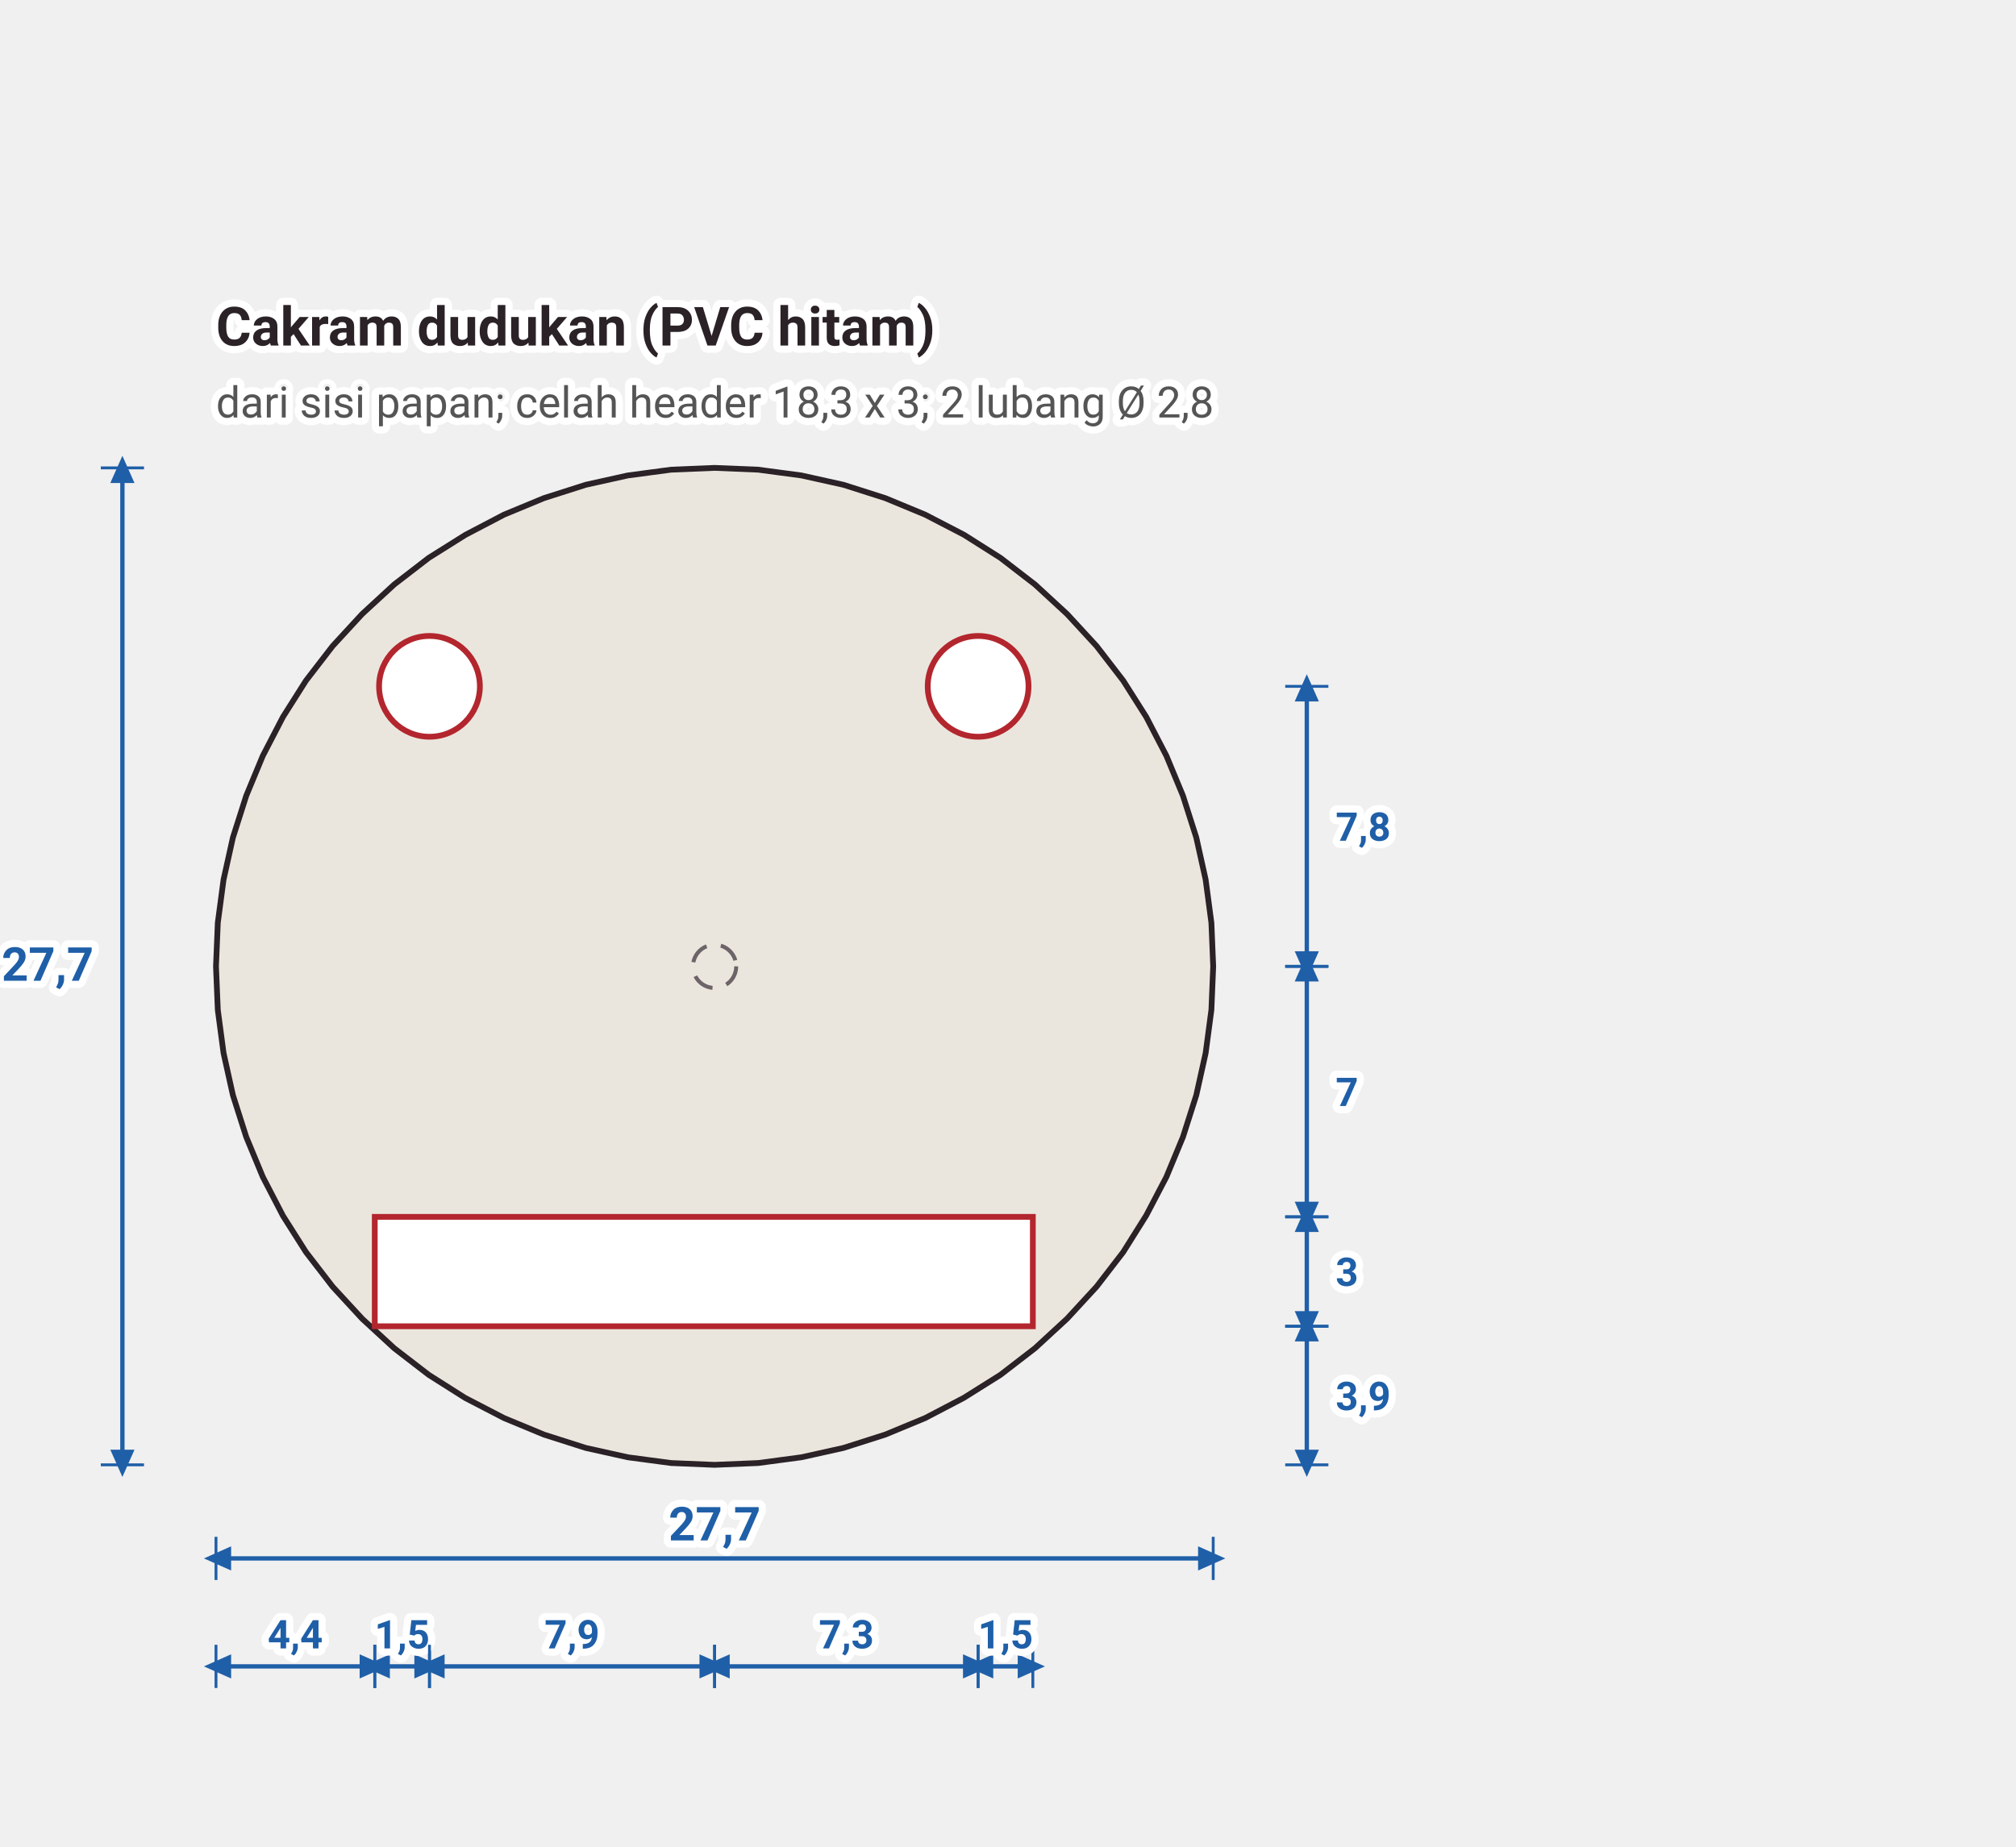
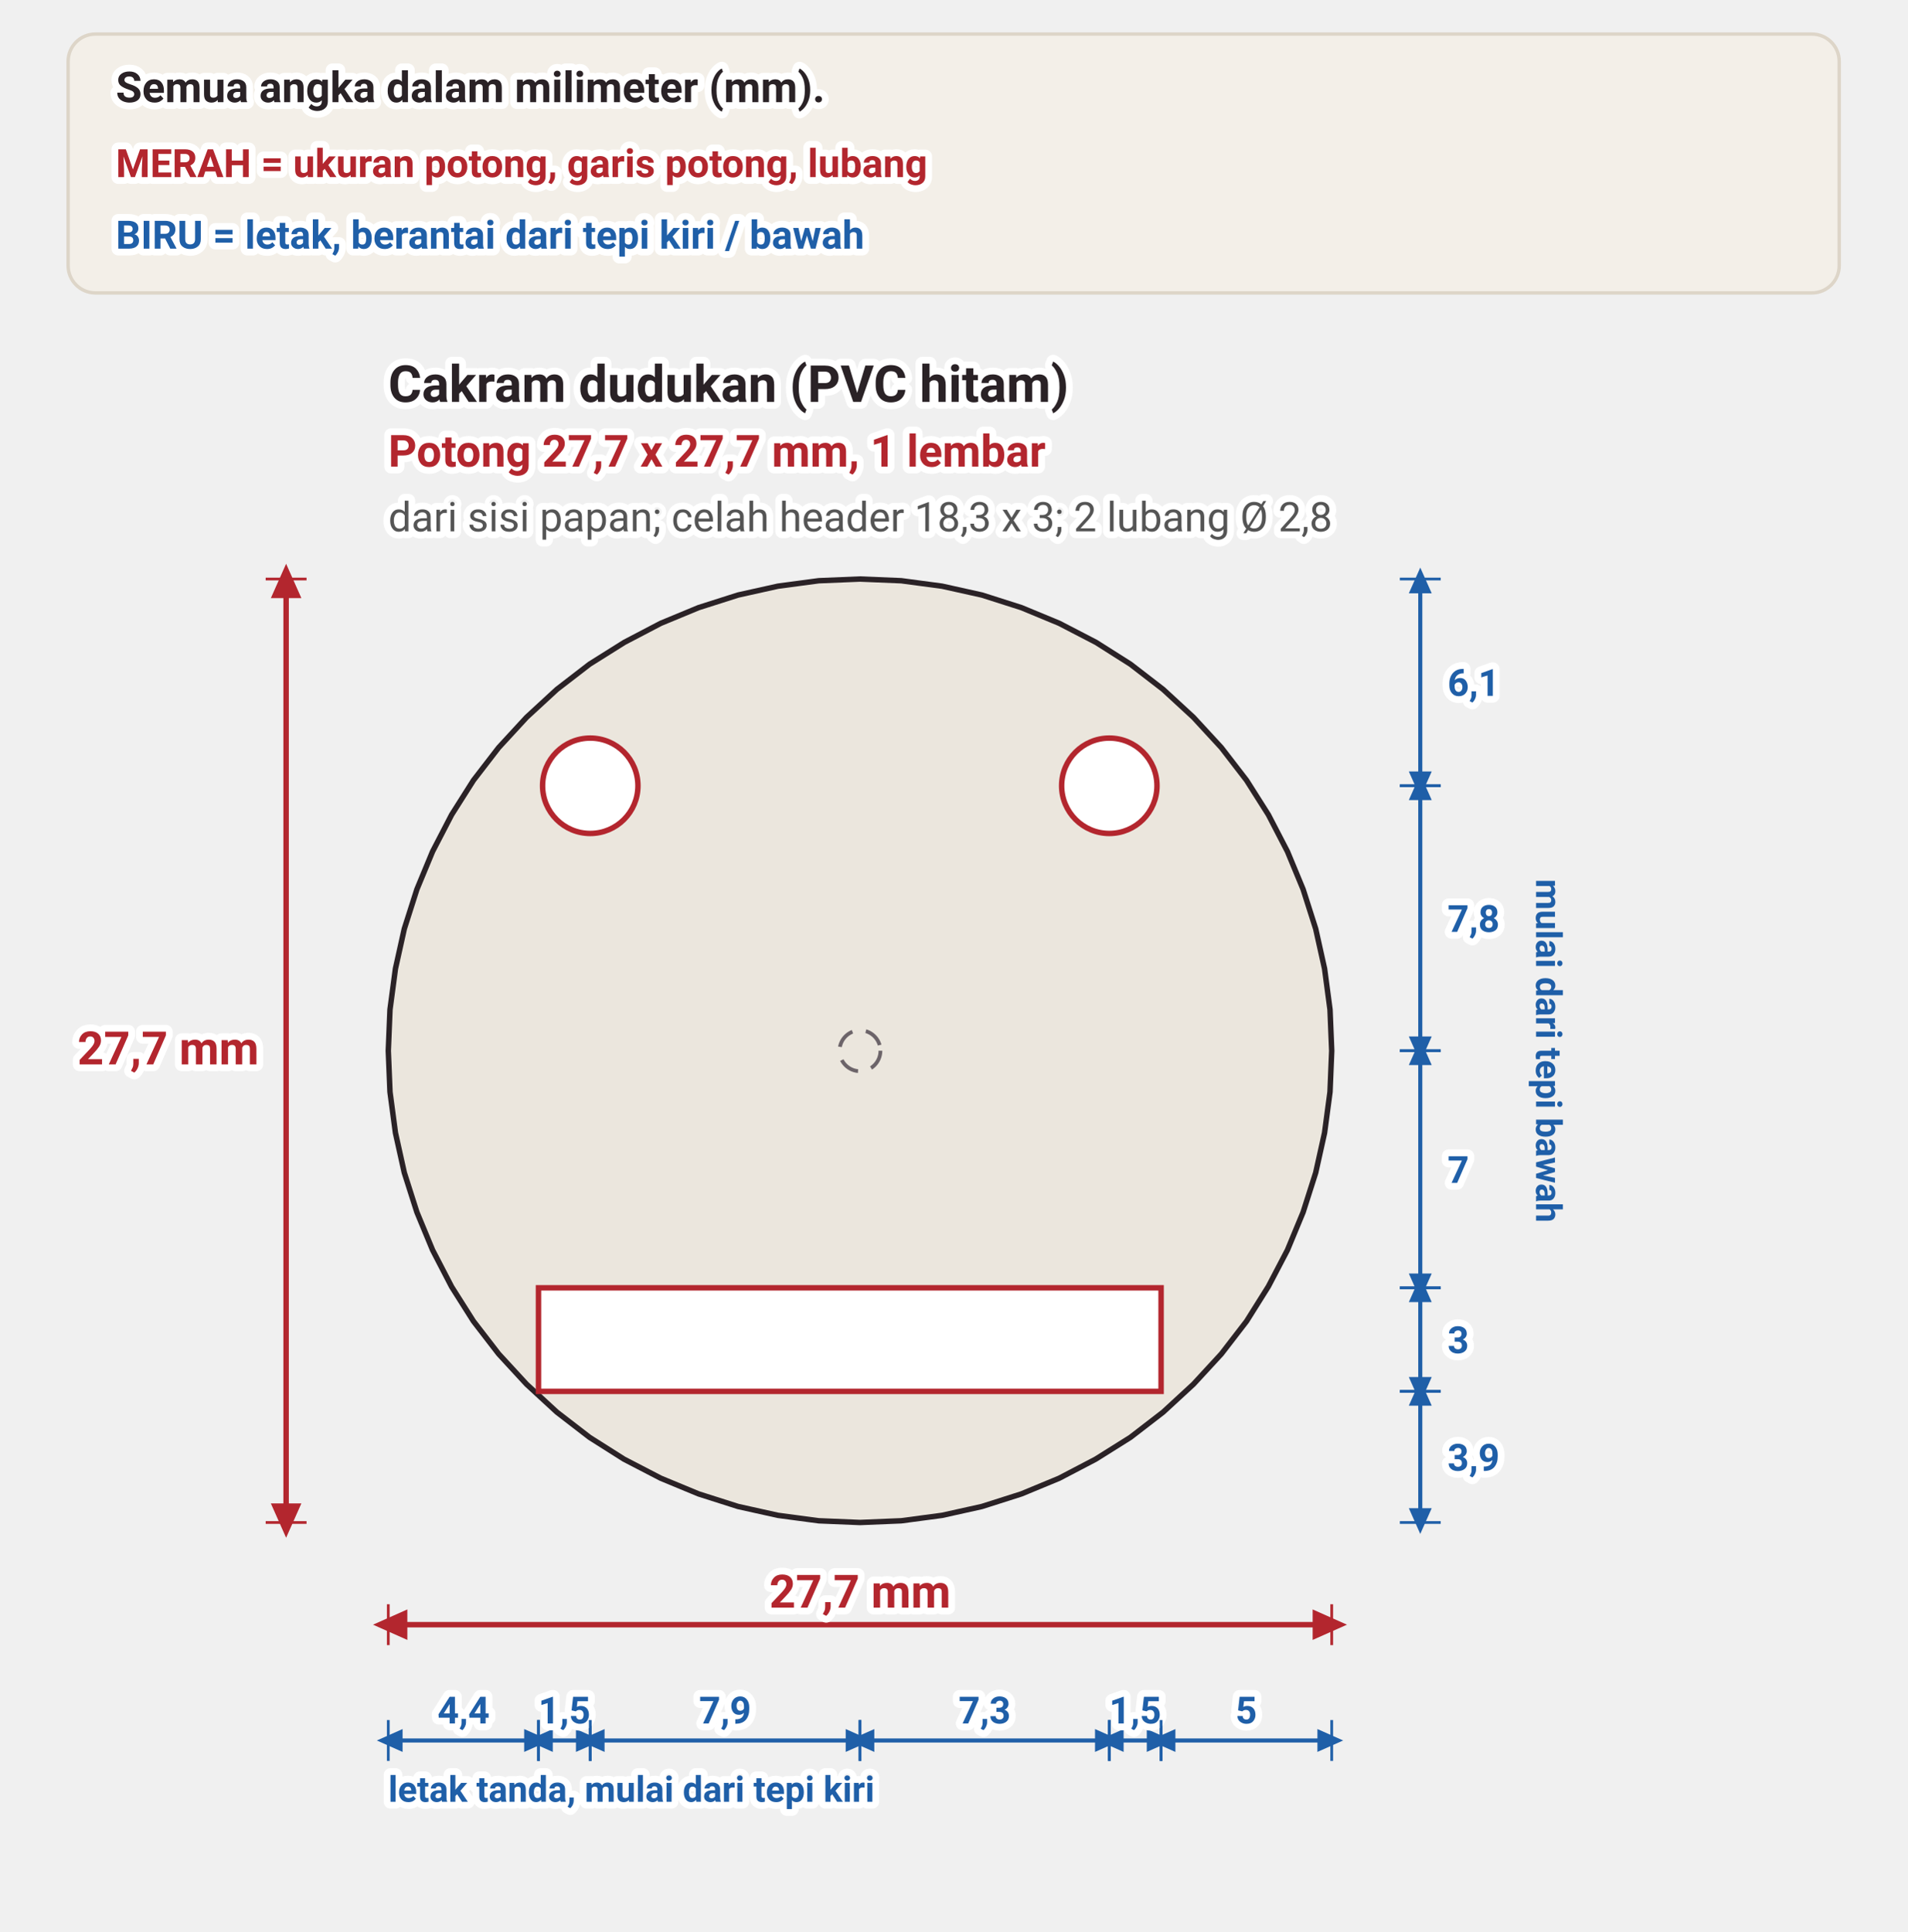
- <svg xmlns="http://www.w3.org/2000/svg" viewBox="0 0 560 513" font-family="system-ui,Segoe UI,Roboto,sans-serif" role="img" aria-label="Model 1: cakram dudukan">
+ <svg xmlns="http://www.w3.org/2000/svg" viewBox="0 0 560 567" font-family="system-ui,Segoe UI,Roboto,sans-serif" role="img" aria-label="Model 1: cakram dudukan">
  <defs>
    <marker id="pa" viewBox="0 0 10 10" refX="5" refY="5" markerWidth="7" markerHeight="7" orient="auto-start-reverse">
      <path d="M0,1 L9,5 L0,9 z" fill="#1f5fa8" />
    </marker>
+     <marker id="pm" viewBox="0 0 10 10" refX="5" refY="5" markerWidth="7" markerHeight="7" orient="auto-start-reverse">
+       <path d="M0,1 L9,5 L0,9 z" fill="#b3262e" />
+     </marker>
  </defs>
-   <path d="M337.0,268.5 L336.5,256.4 L334.9,244.4 L332.3,232.7 L328.6,221.1 L324.0,210.0 L318.4,199.2 L312.0,189.1 L304.6,179.5 L296.4,170.6 L287.5,162.4 L277.9,155.0 L267.8,148.6 L257.0,143.0 L245.9,138.4 L234.3,134.7 L222.6,132.1 L210.6,130.5 L198.5,130.0 L186.4,130.5 L174.4,132.1 L162.7,134.7 L151.1,138.4 L140.0,143.0 L129.3,148.6 L119.1,155.0 L109.5,162.4 L100.6,170.6 L92.4,179.5 L85.0,189.1 L78.6,199.2 L73.0,210.0 L68.4,221.1 L64.7,232.7 L62.1,244.4 L60.5,256.4 L60.0,268.5 L60.5,280.6 L62.1,292.6 L64.7,304.3 L68.4,315.9 L73.0,327.0 L78.6,337.8 L85.0,347.9 L92.4,357.5 L100.6,366.4 L109.5,374.6 L119.1,382.0 L129.2,388.4 L140.0,394.0 L151.1,398.6 L162.7,402.3 L174.4,404.9 L186.4,406.5 L198.5,407.0 L210.6,406.5 L222.6,404.9 L234.3,402.3 L245.9,398.6 L257.0,394.0 L267.7,388.4 L277.9,382.0 L287.5,374.6 L296.4,366.4 L304.6,357.5 L312.0,347.9 L318.4,337.7 L324.0,327.0 L328.6,315.9 L332.3,304.3 L334.9,292.6 L336.5,280.6 Z" fill="#ebe6dd" stroke="#2a2226" stroke-width="1.6" />
-   <circle cx="198.5" cy="268.5" r="6.0" fill="none" stroke="#6c6469" stroke-width="1.1" stroke-dasharray="6 4" />
-   <rect x="104.1" y="338.1" width="182.8" height="30.4" fill="#fff" stroke="#b3262e" stroke-width="1.6" />
-   <circle cx="119.3" cy="190.7" r="14.0" fill="#fff" stroke="#b3262e" stroke-width="1.6" />
-   <circle cx="271.7" cy="190.7" r="14.0" fill="#fff" stroke="#b3262e" stroke-width="1.6" />
-   <line x1="60.0" y1="433.0" x2="337.0" y2="433.0" stroke="#1f5fa8" stroke-width="1.2" marker-start="url(#pa)" marker-end="url(#pa)" />
-   <line x1="60.0" y1="427.0" x2="60.0" y2="439.0" stroke="#1f5fa8" stroke-width=".8" />
-   <line x1="337.0" y1="427.0" x2="337.0" y2="439.0" stroke="#1f5fa8" stroke-width=".8" />
-   <text x="198.5" y="428.0" font-size="13" font-weight="700" fill="#1f5fa8" text-anchor="middle" paint-order="stroke" stroke="#fff" stroke-width="4" stroke-linejoin="round">27,7</text>
-   <line x1="34.0" y1="407.0" x2="34.0" y2="130.0" stroke="#1f5fa8" stroke-width="1.2" marker-start="url(#pa)" marker-end="url(#pa)" />
-   <line x1="28.0" y1="407.0" x2="40.0" y2="407.0" stroke="#1f5fa8" stroke-width=".8" />
-   <line x1="28.0" y1="130.0" x2="40.0" y2="130.0" stroke="#1f5fa8" stroke-width=".8" />
-   <text x="26.0" y="272.5" font-size="13" font-weight="700" fill="#1f5fa8" text-anchor="end" paint-order="stroke" stroke="#fff" stroke-width="4" stroke-linejoin="round">27,7</text>
-   <line x1="60.0" y1="463.0" x2="104.1" y2="463.0" stroke="#1f5fa8" stroke-width="1.2" marker-start="url(#pa)" marker-end="url(#pa)" />
-   <line x1="60.0" y1="457.0" x2="60.0" y2="469.0" stroke="#1f5fa8" stroke-width=".8" />
-   <line x1="104.1" y1="457.0" x2="104.1" y2="469.0" stroke="#1f5fa8" stroke-width=".8" />
-   <text x="82.0" y="458.0" font-size="11" font-weight="700" fill="#1f5fa8" text-anchor="middle" paint-order="stroke" stroke="#fff" stroke-width="4" stroke-linejoin="round">4,4</text>
-   <line x1="104.1" y1="463.0" x2="119.3" y2="463.0" stroke="#1f5fa8" stroke-width="1.2" marker-start="url(#pa)" marker-end="url(#pa)" />
-   <line x1="104.1" y1="457.0" x2="104.1" y2="469.0" stroke="#1f5fa8" stroke-width=".8" />
-   <line x1="119.3" y1="457.0" x2="119.3" y2="469.0" stroke="#1f5fa8" stroke-width=".8" />
-   <text x="111.7" y="458.0" font-size="11" font-weight="700" fill="#1f5fa8" text-anchor="middle" paint-order="stroke" stroke="#fff" stroke-width="4" stroke-linejoin="round">1,5</text>
-   <line x1="119.3" y1="463.0" x2="198.5" y2="463.0" stroke="#1f5fa8" stroke-width="1.2" marker-start="url(#pa)" marker-end="url(#pa)" />
-   <line x1="119.3" y1="457.0" x2="119.3" y2="469.0" stroke="#1f5fa8" stroke-width=".8" />
-   <line x1="198.5" y1="457.0" x2="198.5" y2="469.0" stroke="#1f5fa8" stroke-width=".8" />
-   <text x="158.9" y="458.0" font-size="11" font-weight="700" fill="#1f5fa8" text-anchor="middle" paint-order="stroke" stroke="#fff" stroke-width="4" stroke-linejoin="round">7,9</text>
-   <line x1="198.5" y1="463.0" x2="271.7" y2="463.0" stroke="#1f5fa8" stroke-width="1.2" marker-start="url(#pa)" marker-end="url(#pa)" />
-   <line x1="198.5" y1="457.0" x2="198.5" y2="469.0" stroke="#1f5fa8" stroke-width=".8" />
-   <line x1="271.7" y1="457.0" x2="271.7" y2="469.0" stroke="#1f5fa8" stroke-width=".8" />
-   <text x="235.1" y="458.0" font-size="11" font-weight="700" fill="#1f5fa8" text-anchor="middle" paint-order="stroke" stroke="#fff" stroke-width="4" stroke-linejoin="round">7,3</text>
-   <line x1="271.7" y1="463.0" x2="286.9" y2="463.0" stroke="#1f5fa8" stroke-width="1.2" marker-start="url(#pa)" marker-end="url(#pa)" />
-   <line x1="271.7" y1="457.0" x2="271.7" y2="469.0" stroke="#1f5fa8" stroke-width=".8" />
-   <line x1="286.9" y1="457.0" x2="286.9" y2="469.0" stroke="#1f5fa8" stroke-width=".8" />
-   <text x="279.3" y="458.0" font-size="11" font-weight="700" fill="#1f5fa8" text-anchor="middle" paint-order="stroke" stroke="#fff" stroke-width="4" stroke-linejoin="round">1,5</text>
-   <line x1="363.0" y1="407.0" x2="363.0" y2="368.5" stroke="#1f5fa8" stroke-width="1.2" marker-start="url(#pa)" marker-end="url(#pa)" />
-   <line x1="357.0" y1="407.0" x2="369.0" y2="407.0" stroke="#1f5fa8" stroke-width=".8" />
-   <line x1="357.0" y1="368.5" x2="369.0" y2="368.5" stroke="#1f5fa8" stroke-width=".8" />
-   <text x="371.0" y="391.8" font-size="11" font-weight="700" fill="#1f5fa8" text-anchor="start" paint-order="stroke" stroke="#fff" stroke-width="4" stroke-linejoin="round">3,9</text>
-   <line x1="363.0" y1="368.5" x2="363.0" y2="338.1" stroke="#1f5fa8" stroke-width="1.2" marker-start="url(#pa)" marker-end="url(#pa)" />
-   <line x1="357.0" y1="368.5" x2="369.0" y2="368.5" stroke="#1f5fa8" stroke-width=".8" />
-   <line x1="357.0" y1="338.1" x2="369.0" y2="338.1" stroke="#1f5fa8" stroke-width=".8" />
-   <text x="371.0" y="357.3" font-size="11" font-weight="700" fill="#1f5fa8" text-anchor="start" paint-order="stroke" stroke="#fff" stroke-width="4" stroke-linejoin="round">3</text>
-   <line x1="363.0" y1="338.1" x2="363.0" y2="268.5" stroke="#1f5fa8" stroke-width="1.2" marker-start="url(#pa)" marker-end="url(#pa)" />
-   <line x1="357.0" y1="338.1" x2="369.0" y2="338.1" stroke="#1f5fa8" stroke-width=".8" />
-   <line x1="357.0" y1="268.5" x2="369.0" y2="268.5" stroke="#1f5fa8" stroke-width=".8" />
-   <text x="371.0" y="307.3" font-size="11" font-weight="700" fill="#1f5fa8" text-anchor="start" paint-order="stroke" stroke="#fff" stroke-width="4" stroke-linejoin="round">7</text>
-   <line x1="363.0" y1="268.5" x2="363.0" y2="190.7" stroke="#1f5fa8" stroke-width="1.2" marker-start="url(#pa)" marker-end="url(#pa)" />
-   <line x1="357.0" y1="268.5" x2="369.0" y2="268.5" stroke="#1f5fa8" stroke-width=".8" />
-   <line x1="357.0" y1="190.7" x2="369.0" y2="190.7" stroke="#1f5fa8" stroke-width=".8" />
-   <text x="371.0" y="233.6" font-size="11" font-weight="700" fill="#1f5fa8" text-anchor="start" paint-order="stroke" stroke="#fff" stroke-width="4" stroke-linejoin="round">7,8</text>
-   <text x="60.0" y="96.0" font-size="15" font-weight="700" fill="#2a2226" text-anchor="start" paint-order="stroke" stroke="#fff" stroke-width="4" stroke-linejoin="round">Cakram dudukan (PVC hitam)</text>
-   <text x="60.0" y="116.0" font-size="12" font-weight="400" fill="#555" text-anchor="start" paint-order="stroke" stroke="#fff" stroke-width="4" stroke-linejoin="round">dari sisi papan; celah header 18,3 x 3; 2 lubang Ø 2,8</text>
+   <rect x="20" y="10" width="520" height="76" rx="8" fill="#f3efe8" stroke="#ddd5c8" />
+   <text x="34.0" y="30.0" font-size="12.5" font-weight="700" fill="#2a2226" text-anchor="start" paint-order="stroke" stroke="#fff" stroke-width="4" stroke-linejoin="round">Semua angka dalam milimeter (mm).</text>
+   <text x="34.0" y="52.0" font-size="11.5" font-weight="600" fill="#b3262e" text-anchor="start" paint-order="stroke" stroke="#fff" stroke-width="4" stroke-linejoin="round">MERAH = ukuran potong, garis potong, lubang</text>
+   <text x="34.0" y="73.0" font-size="11.5" font-weight="600" fill="#1f5fa8" text-anchor="start" paint-order="stroke" stroke="#fff" stroke-width="4" stroke-linejoin="round">BIRU = letak, berantai dari tepi kiri / bawah</text>
+   <path d="M391.0,308.5 L390.5,296.4 L388.9,284.4 L386.3,272.7 L382.6,261.1 L378.0,250.0 L372.4,239.2 L366.0,229.1 L358.6,219.5 L350.4,210.6 L341.5,202.4 L331.9,195.0 L321.8,188.6 L311.0,183.0 L299.9,178.4 L288.3,174.7 L276.6,172.1 L264.6,170.5 L252.5,170.0 L240.4,170.5 L228.4,172.1 L216.7,174.7 L205.1,178.4 L194.0,183.0 L183.3,188.6 L173.1,195.0 L163.5,202.4 L154.6,210.6 L146.4,219.5 L139.0,229.1 L132.6,239.2 L127.0,250.0 L122.4,261.1 L118.7,272.7 L116.1,284.4 L114.5,296.4 L114.0,308.5 L114.5,320.6 L116.1,332.6 L118.7,344.3 L122.4,355.9 L127.0,367.0 L132.6,377.8 L139.0,387.9 L146.4,397.5 L154.6,406.4 L163.5,414.6 L173.1,422.0 L183.2,428.4 L194.0,434.0 L205.1,438.6 L216.7,442.3 L228.4,444.9 L240.4,446.5 L252.5,447.0 L264.6,446.5 L276.6,444.9 L288.3,442.3 L299.9,438.6 L311.0,434.0 L321.7,428.4 L331.9,422.0 L341.5,414.6 L350.4,406.4 L358.6,397.5 L366.0,387.9 L372.4,377.7 L378.0,367.0 L382.6,355.9 L386.3,344.3 L388.9,332.6 L390.5,320.6 Z" fill="#ebe6dd" stroke="#2a2226" stroke-width="1.6" />
+   <circle cx="252.5" cy="308.5" r="6.0" fill="none" stroke="#6c6469" stroke-width="1.1" stroke-dasharray="6 4" />
+   <rect x="158.1" y="378.1" width="182.8" height="30.4" fill="#fff" stroke="#b3262e" stroke-width="1.6" />
+   <circle cx="173.3" cy="230.7" r="14.0" fill="#fff" stroke="#b3262e" stroke-width="1.6" />
+   <circle cx="325.7" cy="230.7" r="14.0" fill="#fff" stroke="#b3262e" stroke-width="1.6" />
+   <line x1="114.0" y1="477.0" x2="391.0" y2="477.0" stroke="#b3262e" stroke-width="1.6" marker-start="url(#pm)" marker-end="url(#pm)" />
+   <line x1="114.0" y1="471.0" x2="114.0" y2="483.0" stroke="#b3262e" stroke-width=".8" />
+   <line x1="391.0" y1="471.0" x2="391.0" y2="483.0" stroke="#b3262e" stroke-width=".8" />
+   <text x="252.5" y="472.0" font-size="13.5" font-weight="700" fill="#b3262e" text-anchor="middle" paint-order="stroke" stroke="#fff" stroke-width="4" stroke-linejoin="round">27,7 mm</text>
+   <line x1="84.0" y1="447.0" x2="84.0" y2="170.0" stroke="#b3262e" stroke-width="1.6" marker-start="url(#pm)" marker-end="url(#pm)" />
+   <line x1="78.0" y1="447.0" x2="90.0" y2="447.0" stroke="#b3262e" stroke-width=".8" />
+   <line x1="78.0" y1="170.0" x2="90.0" y2="170.0" stroke="#b3262e" stroke-width=".8" />
+   <text x="76.0" y="312.5" font-size="13.5" font-weight="700" fill="#b3262e" text-anchor="end" paint-order="stroke" stroke="#fff" stroke-width="4" stroke-linejoin="round">27,7 mm</text>
+   <line x1="114.0" y1="511.0" x2="158.1" y2="511.0" stroke="#1f5fa8" stroke-width="1.2" marker-start="url(#pa)" marker-end="url(#pa)" />
+   <line x1="114.0" y1="505.0" x2="114.0" y2="517.0" stroke="#1f5fa8" stroke-width=".8" />
+   <line x1="158.1" y1="505.0" x2="158.1" y2="517.0" stroke="#1f5fa8" stroke-width=".8" />
+   <text x="136.1" y="506.0" font-size="11" font-weight="700" fill="#1f5fa8" text-anchor="middle" paint-order="stroke" stroke="#fff" stroke-width="4" stroke-linejoin="round">4,4</text>
+   <line x1="158.1" y1="511.0" x2="173.3" y2="511.0" stroke="#1f5fa8" stroke-width="1.2" marker-start="url(#pa)" marker-end="url(#pa)" />
+   <line x1="158.1" y1="505.0" x2="158.1" y2="517.0" stroke="#1f5fa8" stroke-width=".8" />
+   <line x1="173.3" y1="505.0" x2="173.3" y2="517.0" stroke="#1f5fa8" stroke-width=".8" />
+   <text x="165.7" y="506.0" font-size="11" font-weight="700" fill="#1f5fa8" text-anchor="middle" paint-order="stroke" stroke="#fff" stroke-width="4" stroke-linejoin="round">1,5</text>
+   <line x1="173.3" y1="511.0" x2="252.5" y2="511.0" stroke="#1f5fa8" stroke-width="1.2" marker-start="url(#pa)" marker-end="url(#pa)" />
+   <line x1="173.3" y1="505.0" x2="173.3" y2="517.0" stroke="#1f5fa8" stroke-width=".8" />
+   <line x1="252.5" y1="505.0" x2="252.5" y2="517.0" stroke="#1f5fa8" stroke-width=".8" />
+   <text x="212.9" y="506.0" font-size="11" font-weight="700" fill="#1f5fa8" text-anchor="middle" paint-order="stroke" stroke="#fff" stroke-width="4" stroke-linejoin="round">7,9</text>
+   <line x1="252.5" y1="511.0" x2="325.7" y2="511.0" stroke="#1f5fa8" stroke-width="1.2" marker-start="url(#pa)" marker-end="url(#pa)" />
+   <line x1="252.5" y1="505.0" x2="252.5" y2="517.0" stroke="#1f5fa8" stroke-width=".8" />
+   <line x1="325.7" y1="505.0" x2="325.7" y2="517.0" stroke="#1f5fa8" stroke-width=".8" />
+   <text x="289.1" y="506.0" font-size="11" font-weight="700" fill="#1f5fa8" text-anchor="middle" paint-order="stroke" stroke="#fff" stroke-width="4" stroke-linejoin="round">7,3</text>
+   <line x1="325.7" y1="511.0" x2="340.9" y2="511.0" stroke="#1f5fa8" stroke-width="1.2" marker-start="url(#pa)" marker-end="url(#pa)" />
+   <line x1="325.7" y1="505.0" x2="325.7" y2="517.0" stroke="#1f5fa8" stroke-width=".8" />
+   <line x1="340.9" y1="505.0" x2="340.9" y2="517.0" stroke="#1f5fa8" stroke-width=".8" />
+   <text x="333.3" y="506.0" font-size="11" font-weight="700" fill="#1f5fa8" text-anchor="middle" paint-order="stroke" stroke="#fff" stroke-width="4" stroke-linejoin="round">1,5</text>
+   <line x1="340.9" y1="511.0" x2="391.0" y2="511.0" stroke="#1f5fa8" stroke-width="1.2" marker-start="url(#pa)" marker-end="url(#pa)" />
+   <line x1="340.9" y1="505.0" x2="340.9" y2="517.0" stroke="#1f5fa8" stroke-width=".8" />
+   <line x1="391.0" y1="505.0" x2="391.0" y2="517.0" stroke="#1f5fa8" stroke-width=".8" />
+   <text x="365.9" y="506.0" font-size="11" font-weight="700" fill="#1f5fa8" text-anchor="middle" paint-order="stroke" stroke="#fff" stroke-width="4" stroke-linejoin="round">5</text>
+   <text x="114.0" y="529.0" font-size="10.5" font-weight="600" fill="#1f5fa8" text-anchor="start" paint-order="stroke" stroke="#fff" stroke-width="4" stroke-linejoin="round">letak tanda, mulai dari tepi kiri</text>
+   <line x1="417.0" y1="447.0" x2="417.0" y2="408.5" stroke="#1f5fa8" stroke-width="1.2" marker-start="url(#pa)" marker-end="url(#pa)" />
+   <line x1="411.0" y1="447.0" x2="423.0" y2="447.0" stroke="#1f5fa8" stroke-width=".8" />
+   <line x1="411.0" y1="408.5" x2="423.0" y2="408.5" stroke="#1f5fa8" stroke-width=".8" />
+   <text x="425.0" y="431.8" font-size="11" font-weight="700" fill="#1f5fa8" text-anchor="start" paint-order="stroke" stroke="#fff" stroke-width="4" stroke-linejoin="round">3,9</text>
+   <line x1="417.0" y1="408.5" x2="417.0" y2="378.1" stroke="#1f5fa8" stroke-width="1.2" marker-start="url(#pa)" marker-end="url(#pa)" />
+   <line x1="411.0" y1="408.5" x2="423.0" y2="408.5" stroke="#1f5fa8" stroke-width=".8" />
+   <line x1="411.0" y1="378.1" x2="423.0" y2="378.1" stroke="#1f5fa8" stroke-width=".8" />
+   <text x="425.0" y="397.3" font-size="11" font-weight="700" fill="#1f5fa8" text-anchor="start" paint-order="stroke" stroke="#fff" stroke-width="4" stroke-linejoin="round">3</text>
+   <line x1="417.0" y1="378.1" x2="417.0" y2="308.5" stroke="#1f5fa8" stroke-width="1.2" marker-start="url(#pa)" marker-end="url(#pa)" />
+   <line x1="411.0" y1="378.1" x2="423.0" y2="378.1" stroke="#1f5fa8" stroke-width=".8" />
+   <line x1="411.0" y1="308.5" x2="423.0" y2="308.5" stroke="#1f5fa8" stroke-width=".8" />
+   <text x="425.0" y="347.3" font-size="11" font-weight="700" fill="#1f5fa8" text-anchor="start" paint-order="stroke" stroke="#fff" stroke-width="4" stroke-linejoin="round">7</text>
+   <line x1="417.0" y1="308.5" x2="417.0" y2="230.7" stroke="#1f5fa8" stroke-width="1.2" marker-start="url(#pa)" marker-end="url(#pa)" />
+   <line x1="411.0" y1="308.5" x2="423.0" y2="308.5" stroke="#1f5fa8" stroke-width=".8" />
+   <line x1="411.0" y1="230.7" x2="423.0" y2="230.7" stroke="#1f5fa8" stroke-width=".8" />
+   <text x="425.0" y="273.6" font-size="11" font-weight="700" fill="#1f5fa8" text-anchor="start" paint-order="stroke" stroke="#fff" stroke-width="4" stroke-linejoin="round">7,8</text>
+   <line x1="417.0" y1="230.7" x2="417.0" y2="170.0" stroke="#1f5fa8" stroke-width="1.2" marker-start="url(#pa)" marker-end="url(#pa)" />
+   <line x1="411.0" y1="230.7" x2="423.0" y2="230.7" stroke="#1f5fa8" stroke-width=".8" />
+   <line x1="411.0" y1="170.0" x2="423.0" y2="170.0" stroke="#1f5fa8" stroke-width=".8" />
+   <text x="425.0" y="204.3" font-size="11" font-weight="700" fill="#1f5fa8" text-anchor="start" paint-order="stroke" stroke="#fff" stroke-width="4" stroke-linejoin="round">6,1</text>
+   <text x="451.0" y="308.5" font-size="10.5" font-weight="600" fill="#1f5fa8" text-anchor="middle" transform="rotate(90 451.0 308.5)">mulai dari tepi bawah</text>
+   <text x="114.0" y="118.0" font-size="15" font-weight="700" fill="#2a2226" text-anchor="start" paint-order="stroke" stroke="#fff" stroke-width="4" stroke-linejoin="round">Cakram dudukan (PVC hitam)</text>
+   <text x="114.0" y="137.0" font-size="13" font-weight="700" fill="#b3262e" text-anchor="start" paint-order="stroke" stroke="#fff" stroke-width="4" stroke-linejoin="round">Potong 27,7 x 27,7 mm, 1 lembar</text>
+   <text x="114.0" y="156.0" font-size="12" font-weight="400" fill="#555" text-anchor="start" paint-order="stroke" stroke="#fff" stroke-width="4" stroke-linejoin="round">dari sisi papan; celah header 18,3 x 3; 2 lubang Ø 2,8</text>
</svg>
